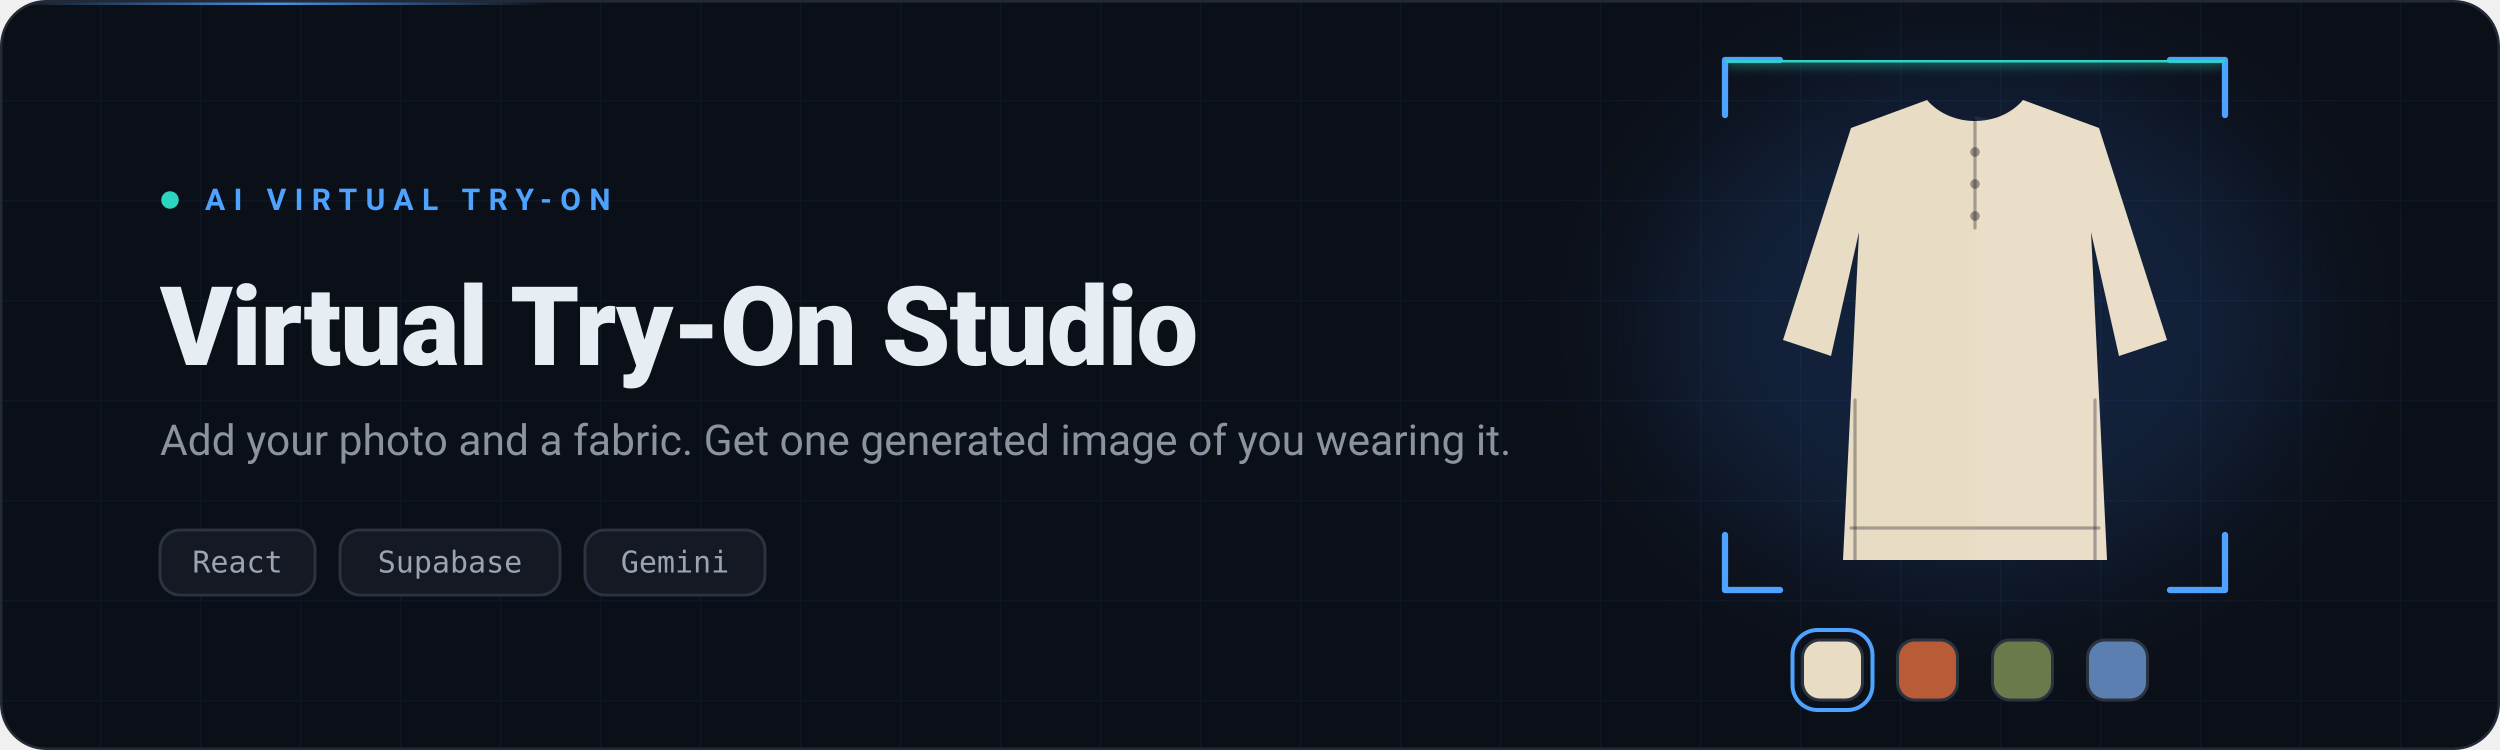
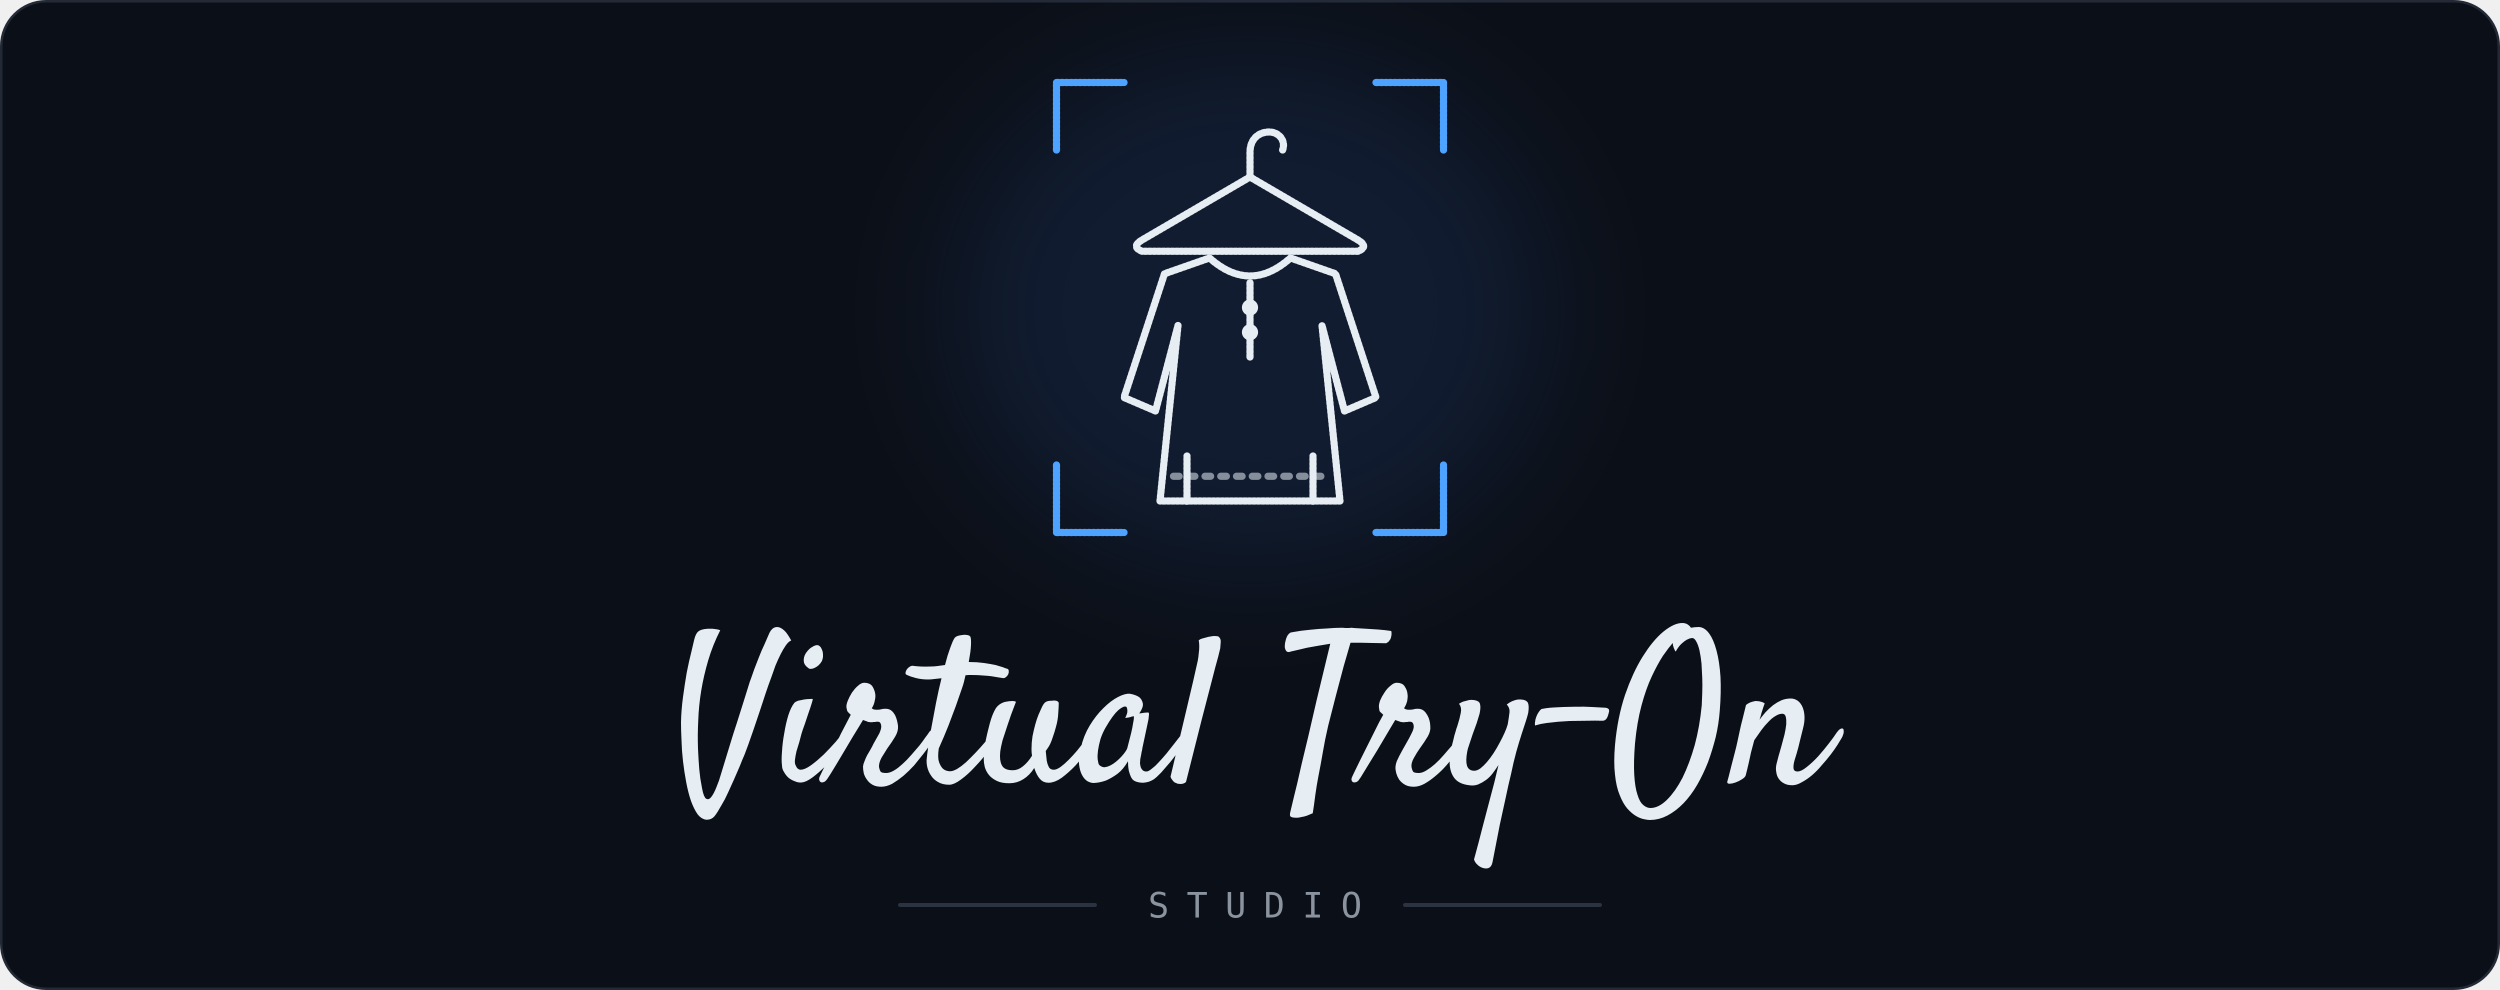
- <svg xmlns="http://www.w3.org/2000/svg" viewBox="0 0 1000 300" width="1000" height="300" role="img" aria-labelledby="t d">
+ <svg xmlns="http://www.w3.org/2000/svg" viewBox="0 0 1000 396" width="1000" height="396" role="img" aria-labelledby="t d">
  <defs>
    <style>
-       .sans{font-family:-apple-system,BlinkMacSystemFont,'Segoe UI',Roboto,Helvetica,Arial,sans-serif}
      .mono{font-family:ui-monospace,SFMono-Regular,Menlo,Consolas,monospace}
-       .label{font-size:12px;font-weight:600;letter-spacing:.28em;fill:#4da3ff}
-       .title{font-size:44px;font-weight:800;letter-spacing:-.5px;fill:#e6edf3}
-       .sub{font-size:17px;fill:#8b949e}
-       .chip{fill:#141923;stroke:#2b3240;stroke-width:1.2}
-       .chiptext{font-size:12px;fill:#9aa4b2;text-anchor:middle}
-       .grid{stroke:#4da3ff;stroke-opacity:.06;stroke-width:1;fill:none}
-       .brk{fill:none;stroke:#4da3ff;stroke-width:2.5;stroke-linecap:round;stroke-linejoin:round;animation:pulse 3.6s ease-in-out infinite}
-       .garment{fill:#e8dcc4;animation:tint 12s linear infinite}
-       .detail{fill:none;stroke:#0b0f17;stroke-opacity:.32;stroke-width:1.6;stroke-linecap:round}
-       .button{fill:#0b0f17;fill-opacity:.38}
-       .shade{fill:#ffffff;fill-opacity:.07}
-       .scan{animation:scan 3.6s linear infinite}
-       .sweep{animation:sweep 7s linear infinite}
-       .dot{animation:blink 2.4s ease-in-out infinite}
-       .ring{fill:none;stroke:#4da3ff;stroke-width:1.6;animation:ring 12s step-end infinite}
-       @keyframes tint{
-         0%,20%{fill:#e8dcc4}
-         25%,45%{fill:#b85c38}
-         50%,70%{fill:#6b7a4a}
-         75%,95%{fill:#5b7fb0}
-         100%{fill:#e8dcc4}
-       }
-       @keyframes ring{
-         0%{transform:translateX(0)}
-         20%{transform:translateX(38px)}
-         45%{transform:translateX(76px)}
-         70%{transform:translateX(114px)}
-         95%{transform:translateX(0)}
-       }
-       @keyframes scan{
-         0%{transform:translateY(0);opacity:0}
-         8%{opacity:1}
-         92%{opacity:1}
-         100%{transform:translateY(212px);opacity:0}
-       }
-       @keyframes sweep{from{transform:translateX(-220px)}to{transform:translateX(1000px)}}
-       @keyframes pulse{0%,100%{opacity:.5}50%{opacity:1}}
-       @keyframes blink{0%,100%{opacity:.35}50%{opacity:1}}
+       .small{font-size:14px;letter-spacing:.5em;fill:#8b949e;text-anchor:middle}
+       
+       .ink path,.ink circle{fill:none;stroke:#e6edf3;stroke-width:3.2;stroke-linecap:round;stroke-linejoin:round}
+       .blue path{fill:none;stroke:#4da3ff;stroke-width:3.2;stroke-linecap:round;stroke-linejoin:round}
+       .d1,.d2,.d3,.d5{stroke-dasharray:1;stroke-dashoffset:0}
+       .d1{animation:d1 11s ease-in-out infinite} .d2{animation:d2 11s ease-in-out infinite}
+       .d3{animation:d3 11s ease-in-out infinite} .d5{animation:d5 11s ease-in-out infinite}
+       .fade3{animation:f3 11s ease-in-out infinite} .fade4{animation:f4 11s ease-in-out infinite}
+       .wm{animation:wm 11s ease-out infinite} .studio{animation:st 11s ease-out infinite}
+       .scan{animation:scan 11s linear infinite;opacity:0} .halo{animation:halo 11s ease-in-out infinite}
+       @keyframes d1{0%,2%{stroke-dashoffset:1;opacity:0}2.1%{stroke-dashoffset:1;opacity:1}12%{stroke-dashoffset:0;opacity:1}88%{stroke-dashoffset:0;opacity:1}96%{stroke-dashoffset:0;opacity:0}100%{stroke-dashoffset:1;opacity:0}}
+       @keyframes d2{0%,10%{stroke-dashoffset:1;opacity:0}10.1%{stroke-dashoffset:1;opacity:1}26%{stroke-dashoffset:0;opacity:1}88%{stroke-dashoffset:0;opacity:1}96%{stroke-dashoffset:0;opacity:0}100%{stroke-dashoffset:1;opacity:0}}
+       @keyframes d3{0%,24%{stroke-dashoffset:1;opacity:0}24.1%{stroke-dashoffset:1;opacity:1}31%{stroke-dashoffset:0;opacity:1}88%{stroke-dashoffset:0;opacity:1}96%{stroke-dashoffset:0;opacity:0}100%{stroke-dashoffset:1;opacity:0}}
+       @keyframes d5{0%,26%{stroke-dashoffset:1;opacity:0}26.1%{stroke-dashoffset:1;opacity:1}38%{stroke-dashoffset:0;opacity:1}88%{stroke-dashoffset:0;opacity:1}96%{stroke-dashoffset:0;opacity:0}100%{stroke-dashoffset:1;opacity:0}}
+       @keyframes f3{0%,28%{opacity:0}34%,88%{opacity:1}96%,100%{opacity:0}}
+       @keyframes f4{0%,32%{opacity:0}38%,88%{opacity:1}96%,100%{opacity:0}}
+       @keyframes wm{0%,40%{opacity:0;transform:translateY(10px)}52%,88%{opacity:1;transform:translateY(0)}96%,100%{opacity:0;transform:translateY(0)}}
+       @keyframes st{0%,50%{opacity:0;transform:translateY(6px)}58%,88%{opacity:1;transform:translateY(0)}96%,100%{opacity:0;transform:translateY(0)}}
+       @keyframes scan{0%,36%{opacity:0;transform:translateY(0)}39%{opacity:1}53%{opacity:1}56%,100%{opacity:0;transform:translateY(196px)}}
+       @keyframes halo{0%,100%{opacity:.10}50%{opacity:.2}}
      @media (prefers-reduced-motion:reduce){
-         .brk,.garment,.scan,.sweep,.dot,.ring{animation:none}
-         .scan,.sweep{display:none}
+         .d1,.d2,.d3,.d5,.fade3,.fade4,.wm,.studio,.halo{animation:none}
+         .scan{display:none}
      }
    </style>
-     <pattern id="grid" width="40" height="40" patternUnits="userSpaceOnUse">
-       <path d="M40 0H0V40" class="grid" />
-     </pattern>
-     <linearGradient id="trail" x1="0" y1="0" x2="0" y2="1">
-       <stop offset="0" stop-color="#2dd4bf" stop-opacity="0" />
-       <stop offset="1" stop-color="#2dd4bf" stop-opacity=".28" />
-     </linearGradient>
-     <linearGradient id="beam" x1="0" y1="0" x2="1" y2="0">
-       <stop offset="0" stop-color="#4da3ff" stop-opacity="0" />
-       <stop offset=".5" stop-color="#4da3ff" stop-opacity=".9" />
-       <stop offset="1" stop-color="#4da3ff" stop-opacity="0" />
-     </linearGradient>
-     <filter id="blur" x="-50%" y="-50%" width="200%" height="200%">
-       <feGaussianBlur stdDeviation="28" />
+     <filter id="soft" x="-80%" y="-80%" width="260%" height="260%">
+       <feGaussianBlur stdDeviation="26" />
    </filter>
-     <filter id="glow" x="-50%" y="-300%" width="200%" height="700%">
-       <feGaussianBlur stdDeviation="2.5" result="b" />
+     <filter id="glow" x="-10%" y="-400%" width="120%" height="900%">
+       <feGaussianBlur stdDeviation="2.2" result="b" />
      <feMerge>
        <feMergeNode in="b" />
        <feMergeNode in="SourceGraphic" />
      </feMerge>
    </filter>
-     <clipPath id="frameClip">
-       <rect x="690" y="24" width="200" height="212" />
-     </clipPath>
-     <clipPath id="card">
-       <rect x="0.5" y="0.5" width="999" height="299" rx="18" />
+     <linearGradient id="trail" x1="0" y1="0" x2="0" y2="1">
+       <stop offset="0" stop-color="#2dd4bf" stop-opacity="0" />
+       <stop offset="1" stop-color="#2dd4bf" stop-opacity=".25" />
+     </linearGradient>
+     <clipPath id="frame">
+       <rect x="14" y="10" width="172" height="200" />
    </clipPath>
  </defs>
-   <rect x="0.5" y="0.5" width="999" height="299" rx="18" fill="#0b0f17" />
-   <g clip-path="url(#card)">
-     <rect width="1000" height="300" fill="url(#grid)" />
-     <ellipse cx="790" cy="130" rx="130" ry="105" fill="#3b82f6" opacity=".16" filter="url(#blur)" />
-     <rect class="sweep" x="0" y="0" width="220" height="2" fill="url(#beam)" />
-   </g>
-   <rect x="0.5" y="0.5" width="999" height="299" rx="18" fill="none" stroke="#232a36" />
-   <circle class="dot" cx="68" cy="80" r="3.5" fill="#2dd4bf" />
-   <text class="sans label" x="82" y="84">AI VIRTUAL TRY-ON</text>
-   <text class="sans title" x="64" y="146">Virtual Try-On Studio</text>
-   <text class="sans sub" x="64" y="182">Add your photo and a fabric. Get one generated image of you wearing it.</text>
-   <rect class="chip" x="64" y="212" width="62" height="26" rx="8" />
-   <text class="mono chiptext" x="95" y="229">React</text>
-   <rect class="chip" x="136" y="212" width="88" height="26" rx="8" />
-   <text class="mono chiptext" x="180" y="229">Supabase</text>
-   <rect class="chip" x="234" y="212" width="72" height="26" rx="8" />
-   <text class="mono chiptext" x="270" y="229">Gemini</text>
-   <g transform="translate(790 40) scale(.8)">
-     <path class="garment" d="M-24 0C-12 14 12 14 24 0L62 14L96 120L72 128L58 66L66 230H-66L-58 66L-72 128L-96 120L-62 14Z" />
-     <path class="shade" d="M0 8C12 12 18 8 24 0L62 14L96 120L72 128L58 66L66 230H0Z" />
-     <path class="detail" d="M0 10V64" />
-     <circle class="button" cx="0" cy="26" r="2.4" />
-     <circle class="button" cx="0" cy="42" r="2.4" />
-     <circle class="button" cx="0" cy="58" r="2.4" />
-     <path class="detail" d="M-62 214H62" />
-     <path class="detail" d="M-60 150V230M60 150V230" stroke-opacity=".16" />
-   </g>
-   <g class="brk">
-     <path d="M690 46V24H712" />
-     <path d="M868 24H890V46" />
-     <path d="M690 214V236H712" />
-     <path d="M868 236H890V214" />
-   </g>
-   <g clip-path="url(#frameClip)">
-     <g class="scan">
-       <rect x="690" y="-56" width="200" height="56" fill="url(#trail)" transform="translate(0 24)" />
-       <rect x="690" y="23" width="200" height="2" fill="#2dd4bf" filter="url(#glow)" />
+   <rect x="0.5" y="0.5" width="999" height="395" rx="18" fill="#0b0f17" />
+   <rect x="0.5" y="0.5" width="999" height="395" rx="18" fill="none" stroke="#232a36" />
+   <ellipse class="halo" cx="500" cy="124" rx="120" ry="104" fill="#3b82f6" opacity=".12" filter="url(#soft)" />
+   <g transform="translate(410 24) scale(.9)">
+     <g class="ink">
+       <path class="d1" pathLength="1" d="M100 52V41C100 35 104 32 108.5 32C113 32 116 36 114.5 40" />
+       <path class="d1" pathLength="1" d="M100 52L52 80Q47 83 52 85H148Q153 83 148 80Z" />
+       <path class="d2" pathLength="1" d="M82 88Q100 104 118 88L138 95L156 150L142 156L132 118L140 196H60L68 118L58 156L44 150L62 95Z" />
+       <path class="d3" pathLength="1" d="M100 99V132" />
+       <path class="d3" pathLength="1" d="M72 196V176" />
+       <path class="d3" pathLength="1" d="M128 196V176" />
+       <circle class="fade3" cx="100" cy="110" r="2" stroke-width="1.76" />
+       <circle class="fade3" cx="100" cy="121" r="2" stroke-width="1.76" />
+       <path class="fade4" d="M66 185H134" stroke-width="1.76" stroke-dasharray="2.5 4.5" stroke-opacity=".55" />
+     </g>
+     <g class="blue">
+       <path class="d5" pathLength="1" d="M14 40V10H44" />
+       <path class="d5" pathLength="1" d="M156 10H186V40" />
+       <path class="d5" pathLength="1" d="M14 180V210H44" />
+       <path class="d5" pathLength="1" d="M156 210H186V180" />
+     </g>
+     <g clip-path="url(#frame)">
+       <g class="scan">
+         <rect x="14" y="-40" width="172" height="40" fill="url(#trail)" transform="translate(0 10)" />
+         <rect x="14" y="9" width="172" height="2" fill="#2dd4bf" filter="url(#glow)" />
+       </g>
    </g>
  </g>
-   <rect class="chip" x="721" y="256" width="24" height="24" rx="7" style="fill:#e8dcc4" />
-   <rect class="chip" x="759" y="256" width="24" height="24" rx="7" style="fill:#b85c38" />
-   <rect class="chip" x="797" y="256" width="24" height="24" rx="7" style="fill:#6b7a4a" />
-   <rect class="chip" x="835" y="256" width="24" height="24" rx="7" style="fill:#5b7fb0" />
-   <rect class="ring" x="717" y="252" width="32" height="32" rx="10" />
+   <g class="wm">
+     <path d="M282.7 327.9Q280.7 327.8 279.1 325.8Q277.6 323.7 276.4 320.4Q275.3 317.2 274.5 313Q273.7 308.8 273.2 304.5Q272.7 300.2 272.6 296.1Q272.4 292.1 272.4 288.9Q272.5 284 273.2 278.8Q273.9 273.6 274.7 269Q275.6 264.4 276.5 260.9Q277.3 257.3 277.7 255.8Q278.3 253.4 279.3 252.6Q280.3 251.7 283 251.5H285Q285.8 251.6 286.6 251.7Q287.4 251.8 288.1 252.1Q285.1 258 283.3 264.1Q281.5 270.2 280.5 276.2Q279.5 282.3 279.3 288.2Q279 294 279.2 299.5Q279.4 303.9 279.7 307.6Q280 311.3 280.8 315.2Q281.5 319 282.5 319.5Q283.5 320.1 284.5 318.8Q285.6 317.4 286.6 314.8Q287.7 312.2 288.4 309.6Q288.9 307.9 289.9 304.7Q290.9 301.4 292.1 297.5Q293.3 293.5 294.7 289.3Q296 285 297.2 281.4Q298.3 277.7 299.2 275Q300 272.3 300.4 271.4Q300.9 270.1 301.7 267.7Q302.6 265.4 303.6 262.8Q304.6 260.2 305.8 257.7Q306.9 255.1 307.8 253.1Q308.8 251.2 310.1 250.9Q311.3 250.6 312.5 251.3Q313.7 252 314.7 253.3Q315.7 254.7 316.5 256.2Q315.4 256.6 314.3 258.2Q313.2 259.8 312.3 261.6Q311.2 263.8 310.2 266.2Q309.6 268 308.5 271Q307.4 273.9 306.2 277.5Q305.1 281 303.8 284.8Q302.5 288.5 301.4 291.9Q300.2 295.3 299.3 297.9Q298.3 300.6 297.8 301.9Q296.9 303.9 295.9 306.5Q294.8 309 293.6 311.8Q292.4 314.5 291.2 317.1Q290 319.8 288.7 321.9Q287 325 285.8 326.5Q284.6 327.9 282.7 327.9ZM329 263.7Q328.8 264.6 328.1 265.4Q327.4 266.3 326.5 266.8Q325.6 267.4 324.7 267.5Q323.8 267.7 323.3 267.2Q321.5 265.9 321.5 264.4Q321.4 262.9 322.2 261.5Q323 260.2 324.2 259.2Q325.5 258.3 326.4 258.1Q327.3 257.9 327.9 258.5Q328.5 259 328.8 259.9Q329.2 260.7 329.2 261.8Q329.3 262.9 329 263.7ZM317.7 281.2Q318.1 280.7 319.2 280.3Q320.4 280 321.6 279.8Q322.9 279.6 323.9 279.6Q324.9 279.5 325.1 279.6Q325.2 279.7 324.7 281.3Q324.2 283 323.4 285.2Q322.7 287.4 321.9 289.7Q321 292.1 320.6 293.5Q320.2 295 319.7 296.9Q319.1 298.7 318.6 300.5Q318.2 302.2 318 303.8Q317.8 305.4 318.3 306.2Q318.7 307.2 319.2 307.5Q319.7 307.9 320.2 307.9Q321.9 307.9 324.4 306.1Q326.9 304.3 329.5 301.8Q332 299.3 334.3 296.7Q336.5 294.1 337.5 292.6Q338.2 291.7 338.9 291.5Q339.6 291.2 340 291.6Q340.5 291.9 340.5 292.6Q340.6 293.4 340 294.4Q338.7 296.7 336.1 299.8Q333.6 303 330.7 305.9Q327.9 308.8 325.1 310.9Q322.4 312.9 320.6 313Q319.2 313.1 317.9 312.5Q316.5 312 315.4 311.1Q314.3 310.1 313.6 308.8Q312.8 307.6 312.8 306.2Q312.5 304.1 312.8 300.6Q313 297 313.7 293.3Q314.3 289.5 315.3 286.2Q316.4 282.8 317.7 281.2ZM330.9 311.6Q330.3 312.5 329.6 312.8Q328.9 313.1 328.4 312.9Q327.9 312.7 327.7 312Q327.5 311.3 328 310.4Q328.3 309.9 329.1 308.1Q330 306.4 331.2 304Q332.4 301.6 333.8 298.8Q335.2 295.9 336.4 293.4Q337.7 290.8 338.8 288.8Q339.8 286.8 340.3 285.9Q339.4 285.1 339.1 284.7Q338.8 284.4 338.6 283.1Q338.4 282.1 339.1 280.3Q339.8 278.6 340.8 277Q341.9 275.4 343.2 274.3Q344.5 273.1 345.7 273.1Q348 273.1 349 274.6Q349.9 276.1 350.1 277.6Q350.3 278.7 349.9 280.3Q349.6 282 348.7 283.3Q348.9 283.5 349.3 283.7Q349.8 283.9 350.7 283.9Q352 283.9 352.5 283.7Q353 283.5 354.2 283.5Q355.6 283.5 356.5 284.2Q357.4 284.9 358 286Q358.5 287 358.8 288.2Q359.1 289.4 359.2 290.3Q359.4 292.4 358.1 294.6Q356.8 296.8 354.9 299.4Q353.8 301.1 352.6 303.1Q351.5 305.2 351.6 306.8Q351.8 307.9 352.2 308.6Q352.6 309.2 354.5 309.2Q355.9 309.2 357.6 308.2Q359.3 307.2 361 305.6Q362.8 304 364.5 302Q366.2 300.1 367.7 298.3Q369.2 296.4 370.2 294.9Q371.3 293.5 371.7 292.8Q372.2 292.1 372.8 291.9Q373.5 291.7 374 291.9Q374.5 292.1 374.6 292.9Q374.7 293.6 374 294.9Q373.5 295.7 372.3 297.5Q371.1 299.3 369.4 301.5Q367.7 303.7 365.7 306.1Q363.6 308.4 361.4 310.3Q359.1 312.2 356.9 313.5Q354.6 314.7 352.5 314.7Q350.4 314.7 349 313.9Q347.6 313.1 346.8 311.9Q345.9 310.7 345.5 309.3Q345.2 307.8 345.2 306.6Q345.3 305.6 345.8 304.5Q346.2 303.4 346.8 302.2Q347.5 301 348.2 299.8Q348.9 298.6 349.4 297.5Q350.8 295.1 351.7 293.4Q352.5 291.7 352.5 290.6Q352.5 289.9 352.2 289.3Q351.9 288.7 351.2 288.7Q350.7 288.7 350.5 288.7Q350.3 288.8 350 288.8Q349.8 288.8 349.5 288.8Q349.1 288.9 348.4 288.9Q347.3 288.9 346.6 288.5Q345.8 288.2 345.2 288Q344.8 288.6 343.7 290.5Q342.5 292.4 341 294.9Q339.5 297.5 337.8 300.3Q336.1 303.1 334.7 305.5Q333.2 307.9 332.2 309.6Q331.1 311.3 330.9 311.6ZM398.4 291.2Q398.7 290.8 399.3 290.6Q399.8 290.5 400.1 290.8Q400.5 291 400.5 291.6Q400.5 292.1 400 293.1Q398.4 296.2 395.7 299.9Q393.1 303.5 390.1 306.6Q387.2 309.8 384.4 311.8Q381.6 313.9 379.7 313.9Q377 313.9 375.2 312.8Q373.4 311.8 372.4 310.2Q371.3 308.6 370.9 306.8Q370.5 304.9 370.7 303.4Q370.8 302.1 371.3 298.7Q371.7 295.3 372.6 290.8Q373.4 286.3 374.4 281.2Q375.4 276.1 376.6 271.3Q375.2 271.5 373.8 271.6Q372.4 271.8 371.3 271.8Q368.6 271.8 366.3 271.2Q364 270.6 362.8 270Q362.1 269.7 362.2 269.1Q362.3 268.4 362.7 267.8Q363.1 267.2 363.7 266.8Q364.4 266.3 364.9 266.3Q366.4 266.5 368.2 266.6Q370 266.7 372.2 266.6Q373.7 266.6 375.1 266.4Q376.6 266.2 378 266Q379 262 380.1 259.1Q381.1 256.2 381.9 255.1Q382.2 254.7 383 254.4Q383.9 254.1 384.9 254Q385.9 253.8 386.8 254Q387.7 254.1 388.1 254.6Q388.5 255.2 388.4 257.9Q388.3 260.6 387.5 264.8Q390.9 264.8 393.6 265.2Q396.3 265.6 398.2 266Q400 266.5 401.2 266.9Q402.3 267.4 402.9 267.5Q403.5 267.7 403.5 268.4Q403.6 269 403.3 269.7Q403 270.4 402.3 270.9Q401.7 271.4 400.9 271.2Q400 271.1 399 270.9Q398 270.7 396.6 270.5Q395.1 270.3 393.2 270.2Q391.2 270 388.6 270Q388.1 270 387.5 270Q386.8 270.1 386.2 270.1Q385.9 271.4 385.6 272.7Q385.3 273.9 384.8 275.3Q383.7 278.6 382.3 282.5Q381.1 285.8 379.4 290.2Q377.7 294.5 375.5 299.4Q375 303 375.6 304.8Q376.3 306.7 377.2 307.5Q378.2 308.4 379.8 308.5Q381 308.6 382.8 307.6Q384.5 306.6 386.4 304.9Q388.3 303.1 390.2 301.1Q392.2 299 393.8 297.1Q395.5 295.1 396.7 293.5Q397.9 291.9 398.4 291.2ZM403.7 313.3Q400.5 313.3 398.6 312.3Q396.6 311.3 395.5 309.9Q394.4 308.5 393.9 306.8Q393.5 305.1 393.5 303.7Q393.5 301.3 393.9 298.5Q394.3 295.8 394.9 293.4Q395.5 291.1 395.9 289.4Q396.4 287.8 396.5 287.4Q397.3 285 398.4 283.2Q399.6 281.5 401.8 280.8Q402.6 280.7 403.5 280.5Q404.2 280.4 405 280.4Q405.8 280.4 406.4 280.7Q404.2 286.3 403 290.1Q401.7 293.9 401 296.2Q400.3 299 400.1 300.6Q399.7 304.3 400.8 306.2Q401.8 308.1 405.1 308.1Q407.3 308.1 409.2 306.5Q411.2 304.9 412.8 302.3Q412.6 301 412.6 299.6Q412.6 297 413 294.5Q413.5 292 414.1 289.8Q414.7 287.6 415.4 285.9Q416.1 284.2 416.6 283.2Q417.5 281.2 418.3 280.8Q419 280.3 420.6 280.3Q421.3 280.2 421.7 280.2Q422.2 280.3 422.5 280.3Q423.5 280.6 423.5 281.3Q423.5 282.6 423.3 285.3Q423.2 287.9 422.4 290.7Q421.8 293 421.2 294.6Q420.7 296.2 420.2 297.3Q419.7 298.4 419.2 299.1Q418.7 299.8 418.3 300.4Q418.5 302.8 418.7 304.3Q419 305.8 419.4 306.5Q419.7 307.3 420.3 307.6Q420.8 307.9 421.5 307.9Q422.6 307.9 424.2 306.8Q425.7 305.7 427.4 304Q429.1 302.3 430.8 300.3Q432.4 298.3 433.8 296.5Q435.2 294.7 436.2 293.3Q437.2 292 437.5 291.7Q438 290.9 438.6 290.8Q439.1 290.6 439.4 290.9Q439.7 291.2 439.8 291.8Q439.8 292.4 439.4 293.1Q437.8 296.2 435.4 299.7Q432.9 303.2 430.2 306.2Q427.4 309.1 424.7 311.1Q421.9 313.1 419.4 313.1Q417.2 313.1 415.9 311.5Q414.6 310 413.7 307.2Q411.9 310.1 409.3 311.7Q406.8 313.3 403.7 313.3ZM474.9 295.7Q473.8 297.3 472 299.7Q470.2 302.2 468.3 304.6Q466.3 307 464.5 309Q462.6 311 461.4 311.8Q460.6 312.3 459.5 312.7Q458.5 313 457.3 313.1Q456.2 313.1 455.3 312.9Q454.3 312.7 453.5 312.2Q452.8 311.7 452.3 310.6Q451.9 309.7 451.5 308.2Q451.2 306.8 451.2 304.5Q449.3 307.8 446.9 309.6Q444.5 311.3 442.4 312.2Q439.9 313.1 437.5 313.2Q436.3 313.2 435 312.5Q433.7 311.7 432.8 310Q431.9 308.3 431.6 305.6Q431.4 303 432.3 299.3Q433.4 294.3 435.9 290.2Q438.4 286.1 441.4 283.2Q444.3 280.3 447.2 278.8Q450.1 277.3 452 277.5Q454.2 277.9 455.6 278.8Q456.7 279.6 457.1 281.2Q457.5 282.8 455.7 285.4Q456.9 285.2 457.7 285.1Q458.5 285 458.9 285Q459.4 285 459.5 285.1Q459.6 285.3 459.6 285.8Q459.6 286.3 459.4 287.7Q459.1 289.1 458.6 291.5Q458.1 293.9 457.3 297.6Q457.1 298.4 457 299Q456.9 299.6 456.8 300.2Q456.6 300.8 456.5 301.7Q456.3 302.5 456.1 303.7Q456 304.5 456 305.3Q456.1 306.2 456.3 306.9Q456.6 307.7 457.1 308.1Q457.6 308.6 458.6 308.6Q459.4 308.6 460.7 307.5Q462.1 306.5 463.5 304.9Q465 303.3 466.6 301.4Q468.2 299.4 469.6 297.6Q471 295.8 472.1 294.4Q473.2 293.1 473.7 292.4Q474.4 291.7 475 291.5Q475.7 291.4 476 291.9Q476.3 292.4 476.1 293.4Q475.9 294.4 474.9 295.7ZM450.9 299.3Q451.3 297.6 451.9 295.4Q452.5 293.2 452.9 291.2Q453.3 289.1 453.5 287.8Q453.7 286.4 453.4 286.5Q453 286.6 452.5 286.7Q452.1 286.9 451.4 287Q450.7 287.1 450.1 287.2Q450.7 285.9 450.9 285.1Q451 284.2 450.9 283.7Q450.8 283.1 450.6 282.8Q449.7 282.1 447.4 284Q445.2 285.9 442.2 291.1Q441 293.2 440.2 295.6Q439.5 298.1 439.2 300.2Q438.9 302.3 439.1 303.9Q439.3 305.5 439.7 306Q440.7 306.9 441.8 306.9Q442.9 306.8 444.1 306.2Q445.3 305.6 446.5 304.6Q447.7 303.6 448.6 302.6Q449.6 301.5 450.2 300.6Q450.8 299.7 450.9 299.3ZM468.2 310.7Q471.8 295.5 474 286.3Q476.2 277.1 477.3 272.3Q478.6 266.6 479.1 264.3Q479.4 262.8 479.5 261.3Q479.7 260 479.7 258.6Q479.7 257.2 479.5 256.1Q480.1 255.6 480.9 255.4Q481.7 255.2 482.4 255Q483.3 254.7 484.2 254.6Q485.1 254.4 485.8 254.4Q486.5 254.4 487.1 254.5Q487.7 254.7 487.8 255.1Q488.3 255.5 488.3 256.7Q488.2 257.9 488.1 259.3Q487.7 260.8 487.3 262.6Q486.3 266.1 484.6 272.8Q483.1 278.4 480.6 288.2Q478.1 298 474.4 312.8Q474 313.2 473.4 313.4Q472.8 313.6 472.3 313.6Q471.7 313.6 471.1 313.5Q470.5 313.3 469.9 313Q469.4 312.7 469 312.1Q468.5 311.6 468.2 310.7ZM516.4 260.6Q515.4 261 514.9 260.7Q514.4 260.5 514.2 259.9Q513.9 259.3 513.9 258.6Q513.9 257.9 514 257.3Q514.1 256.7 514.3 256Q514.5 255.2 514.8 254.6Q515.1 253.9 515.6 253.5Q516 253 516.8 252.9Q520.5 252.2 524.1 251.9Q527.7 251.5 530.6 251.4Q533.8 251.1 536.9 251.1Q537.5 251.1 538.2 251.2Q538.8 251.2 539.5 251.2Q540.2 251.1 540.7 251.1Q541.1 251.1 541.5 251.2Q543.8 251.3 546.4 251.5Q548.5 251.6 551.2 251.8Q553.9 252 556.5 252.4Q556.7 253 556.6 254Q556.5 254.5 556.4 255Q556.3 255.5 556 255.9Q555.7 256.3 555.4 256.7Q555 257 554.5 257.3Q551.7 257.2 549.1 257.2Q546.6 257.1 544.6 257.1H540.2Q539.1 260.9 537.5 266.4Q536 272 534.4 278.1Q532.8 284.2 531.3 290.2Q529.9 296.2 529.1 301.1Q528.3 305.8 527.4 310.3Q527.1 312.2 526.7 314.2Q526.4 316.3 526.1 318.2Q525.8 320.2 525.6 322Q525.3 323.8 525.1 325.3Q523.8 325.9 522.7 326.3Q521.5 326.7 520.6 326.8Q519.6 327.1 518.7 327.1Q516.7 327.1 516.2 326.6Q515.8 326.2 516.1 324.9Q516.4 323.7 517.6 318.6Q518.1 316.5 518.9 313.3Q519.6 310 520.7 305.4Q521.8 300.8 523.3 294.6Q524.7 288.4 526.6 280.3L532.1 257.5Q529.7 257.9 527.3 258.3Q524.9 258.7 522.8 259.1Q520.7 259.6 519 260Q517.3 260.4 516.4 260.6ZM543.8 311.6Q543.3 312.5 542.6 312.8Q541.9 313.1 541.3 312.9Q540.8 312.7 540.6 312Q540.5 311.3 541 310.4Q541.2 309.9 542.1 308.1Q542.9 306.4 544.1 304Q545.3 301.6 546.7 298.8Q548.1 295.9 549.4 293.4Q550.7 290.8 551.7 288.8Q552.8 286.8 553.3 285.9Q552.4 285.1 552 284.7Q551.7 284.4 551.6 283.1Q551.4 282.1 552 280.3Q552.7 278.6 553.8 277Q554.8 275.4 556.2 274.3Q557.5 273.1 558.7 273.1Q561 273.1 561.9 274.6Q562.9 276.1 563 277.6Q563.2 278.7 562.9 280.3Q562.5 282 561.6 283.3Q561.9 283.5 562.3 283.7Q562.7 283.9 563.6 283.9Q564.9 283.9 565.5 283.7Q566 283.5 567.1 283.5Q568.5 283.5 569.4 284.2Q570.3 284.9 570.9 286Q571.5 287 571.8 288.2Q572.1 289.4 572.1 290.3Q572.4 292.4 571.1 294.6Q569.8 296.8 567.9 299.4Q566.7 301.1 565.6 303.1Q564.4 305.2 564.6 306.8Q564.8 307.9 565.2 308.6Q565.6 309.2 567.5 309.2Q568.9 309.2 570.5 308.2Q572.2 307.2 574 305.6Q575.8 304 577.5 302Q579.2 300.1 580.7 298.3Q582.2 296.4 583.2 294.9Q584.2 293.5 584.7 292.8Q585.1 292.1 585.8 291.9Q586.4 291.7 586.9 291.9Q587.4 292.1 587.5 292.9Q587.7 293.6 586.9 294.9Q586.4 295.7 585.2 297.5Q584 299.3 582.4 301.5Q580.7 303.7 578.6 306.1Q576.6 308.4 574.3 310.3Q572.1 312.2 569.8 313.5Q567.6 314.7 565.5 314.7Q563.4 314.7 562 313.9Q560.6 313.1 559.7 311.9Q558.9 310.7 558.5 309.3Q558.1 307.8 558.2 306.6Q558.3 305.6 558.7 304.5Q559.2 303.4 559.8 302.2Q560.4 301 561.1 299.8Q561.8 298.6 562.4 297.5Q563.8 295.1 564.6 293.4Q565.5 291.7 565.5 290.6Q565.5 289.9 565.2 289.3Q564.8 288.7 564.1 288.7Q563.6 288.7 563.4 288.7Q563.2 288.8 563 288.8Q562.8 288.8 562.4 288.8Q562.1 288.9 561.3 288.9Q560.3 288.9 559.5 288.5Q558.8 288.2 558.1 288Q557.8 288.6 556.6 290.5Q555.5 292.4 554 294.9Q552.5 297.5 550.8 300.3Q549.1 303.1 547.6 305.5Q546.1 307.9 545.1 309.6Q544.1 311.3 543.8 311.6ZM602.7 281.8Q603.7 281 604.8 280.5Q605.8 280.1 606.6 279.9Q607.5 279.7 608.4 279.8Q610.6 279.9 611.2 281.2Q611.7 282.4 611.3 285.1Q611 286.5 610.3 288.6Q609.6 290.8 608.6 293.8Q607.6 296.9 606.5 300.8Q605.4 304.8 604.4 309.7Q603.4 313.7 602.3 319Q601.3 323.6 599.9 330Q598.6 336.5 597 344.9Q596.6 346.9 595.2 347.3Q593.9 347.6 592.4 346.9Q591.8 346.6 591.3 346.2Q590.9 345.8 590.4 345.3Q589.9 344.7 589.6 343.8Q591.5 336.9 592.9 331.3Q594.4 325.6 595.5 321.4Q596.8 316.6 597.8 312.7Q598.2 311 598.6 309.3Q599 307.7 599.4 306Q598.3 307.7 597.1 309.3Q595.9 310.9 594.4 312Q592.9 313.1 591.2 313.8Q589.5 314.4 587.7 314.1Q583.3 313.6 581.5 310.9Q579.6 308.1 579.9 303.8Q579.9 302.1 580.3 300Q580.8 298 581.3 296.1Q581.7 294.2 582.2 292.7Q582.6 291.2 582.9 290.5Q583.9 287.4 584.3 285.2Q584.8 283 583.6 281.5Q584.8 280.7 585.8 280.5Q586.8 280.2 587.7 280Q588.6 279.9 589.5 280Q591.7 280.3 592 281.6Q592.4 283 591.8 285.6Q591.4 287 590.7 289.2Q589.9 291.3 589.1 293.6Q588.3 295.9 587.7 297.8Q587 299.8 586.9 300.6Q586.2 304.3 586.8 306.3Q587.5 308.3 589.7 308.3Q590.8 308.3 592.1 307.4Q593.4 306.4 594.7 304.9Q596.1 303.3 597.4 301.3Q598.7 299.3 599.8 297.2Q600.9 295.2 601.8 293.2Q602.7 291.2 603.1 289.7Q603.6 286.7 603.8 284.9Q604 283.2 602.7 281.8ZM640.6 288.3Q638.3 288.2 634.8 288.3Q631.3 288.3 627.8 288.4Q625.5 288.5 623.2 288.7Q621.1 288.9 618.7 289.2Q616.2 289.5 614 290.2Q613.9 289.5 614 288.9Q614.1 288.3 614.2 287.7Q614.4 287.1 614.6 286.5Q614.9 285.7 615.5 284.8Q616.1 283.9 616.6 283.6Q617 283.5 618.3 283.3Q619.6 283.1 621.3 283Q623.1 282.9 625.3 282.8Q627.4 282.7 629.6 282.7Q633.9 282.6 636.8 282.8Q639.7 282.9 642.3 283.1Q643.4 283.3 643.6 283.9Q643.8 284.4 643.3 285.9Q642.9 287.3 642.3 287.8Q641.7 288.4 640.6 288.3ZM687.9 284.4Q687.5 289.6 686.3 294.8Q685 300 683.2 304.9Q681.3 309.7 678.9 313.9Q676.4 318.2 673.4 321.3Q670.4 324.4 667 326.2Q663.6 328 659.9 328Q659.2 328 657.7 327.7Q656.1 327.4 654.4 326.4Q652.7 325.4 650.9 323.4Q649.2 321.4 647.9 318.1Q646.5 314.8 646 309.9Q645.4 304.9 646 298Q647 287 650 278Q653.1 269 657.1 262.6Q661.1 256.2 665.3 252.7Q669.6 249.2 672.9 249.2Q674.2 249.2 675.1 249.8Q675.9 250.3 676.4 251.1Q677 251 677.7 250.9Q678.5 250.8 679.4 250.8Q681.7 250.8 683.6 253.3Q685.4 255.7 686.6 260.2Q687.8 264.6 688.2 270.8Q688.5 277 687.9 284.4ZM660.2 323.2Q663.4 323.2 666.7 320Q670.1 316.7 673 311.1Q675.8 305.4 677.9 298Q679.9 290.5 680.7 282.1Q680.8 279.9 680.9 277.1Q681 274.2 680.9 271.2Q680.8 268.3 680.6 265.4Q680.3 262.5 679.8 260.2Q679.3 258 678.5 256.6Q677.8 255.2 676.8 255.2Q675.8 255.3 674.7 255.9Q673.8 256.4 672.6 257.5Q671.4 258.6 670.3 260.6Q670 260.4 669.9 260.1Q669.8 259.7 669.6 259.4Q669.4 259.1 669.4 258.7Q669.2 258.4 669.2 258.1Q669.2 257.7 669.1 257.2Q667.5 259 665.2 262.3Q663 265.7 660.7 270.6Q658.4 275.5 656.6 282.2Q654.8 288.9 654 297.4Q653.4 304.9 653.7 309.9Q654 315 655 317.9Q655.9 320.9 657.3 322Q658.7 323.2 660.2 323.2ZM716.9 314.1Q715 314.1 713.7 313.4Q712.3 312.7 711.5 311.5Q710.7 310.4 710.5 308.8Q710.2 307.3 710.6 305.6Q710.9 304.5 711.4 302.5Q712 300.6 712.6 298.3Q713.2 296.1 713.8 293.8Q714.3 291.6 714.5 289.7Q714.6 287.9 714.3 286.7Q714 285.5 712.9 285.5Q711.6 285.5 710.2 286.4Q708.8 287.2 707.4 288.7Q705.9 290.2 704.5 292.1Q703.1 294 701.7 296.1Q700.9 298.9 700.4 301Q700 303.1 699.6 304.7Q699.2 306.4 698.9 307.7Q698.6 309 698.3 310.1Q698.1 310.9 696.8 311.7Q695.6 312.5 694.2 313Q692.8 313.5 691.8 313.5Q690.8 313.5 690.9 312.7Q691 312.2 691.5 310.5Q691.9 308.8 692.5 306.5Q693.1 304.1 693.8 301.5Q694.5 298.9 695 296.5Q695.4 294.6 695.9 292.3Q696.3 290.3 697 287.7Q697.6 285.1 698.4 282Q699 281.5 699.6 281.2Q700.2 280.9 700.9 280.7Q701.5 280.5 702.2 280.4Q702.9 280.4 703.6 280.5Q704.1 280.6 704.8 280.8Q705.4 281 705.9 281.4Q705.6 282 705.3 283Q705 284 704.6 285.2Q704.3 286.5 703.8 287.9Q704.9 286.4 706.2 284.9Q707.6 283.4 709.2 282.1Q710.8 280.9 712.6 280.1Q714.4 279.4 716.3 279.4Q717.8 279.4 719.1 280.3Q720.3 281.2 721 282.8Q721.7 284.4 721.8 286.6Q721.9 288.8 721.2 291.4L720.3 295Q719.9 296.7 719.3 299.1Q718.7 301.4 717.8 304.2Q717.3 306 717.4 307.3Q717.5 308.6 719 308.6Q720.5 308.6 722.7 306.8Q725 305 727.3 302.5Q729.6 299.9 731.6 297.3Q733.7 294.6 734.7 293Q735.5 291.9 736.1 291.6Q736.8 291.2 737.2 291.5Q737.5 291.7 737.5 292.6Q737.5 293.5 736.9 294.8Q736.3 295.9 735.1 297.8Q733.9 299.7 732.3 301.8Q730.6 304 728.7 306.1Q726.9 308.3 724.8 310.1Q722.8 311.8 720.7 312.9Q718.7 314.1 716.9 314.1Z" fill="#e6edf3" />
+   </g>
+   <g class="studio">
+     <path d="M360 362H438" stroke="#2b3240" stroke-width="1.6" stroke-linecap="round" />
+     <path d="M562 362H640" stroke="#2b3240" stroke-width="1.6" stroke-linecap="round" />
+     <text class="mono small" x="502" y="367">STUDIO</text>
+   </g>
</svg>
